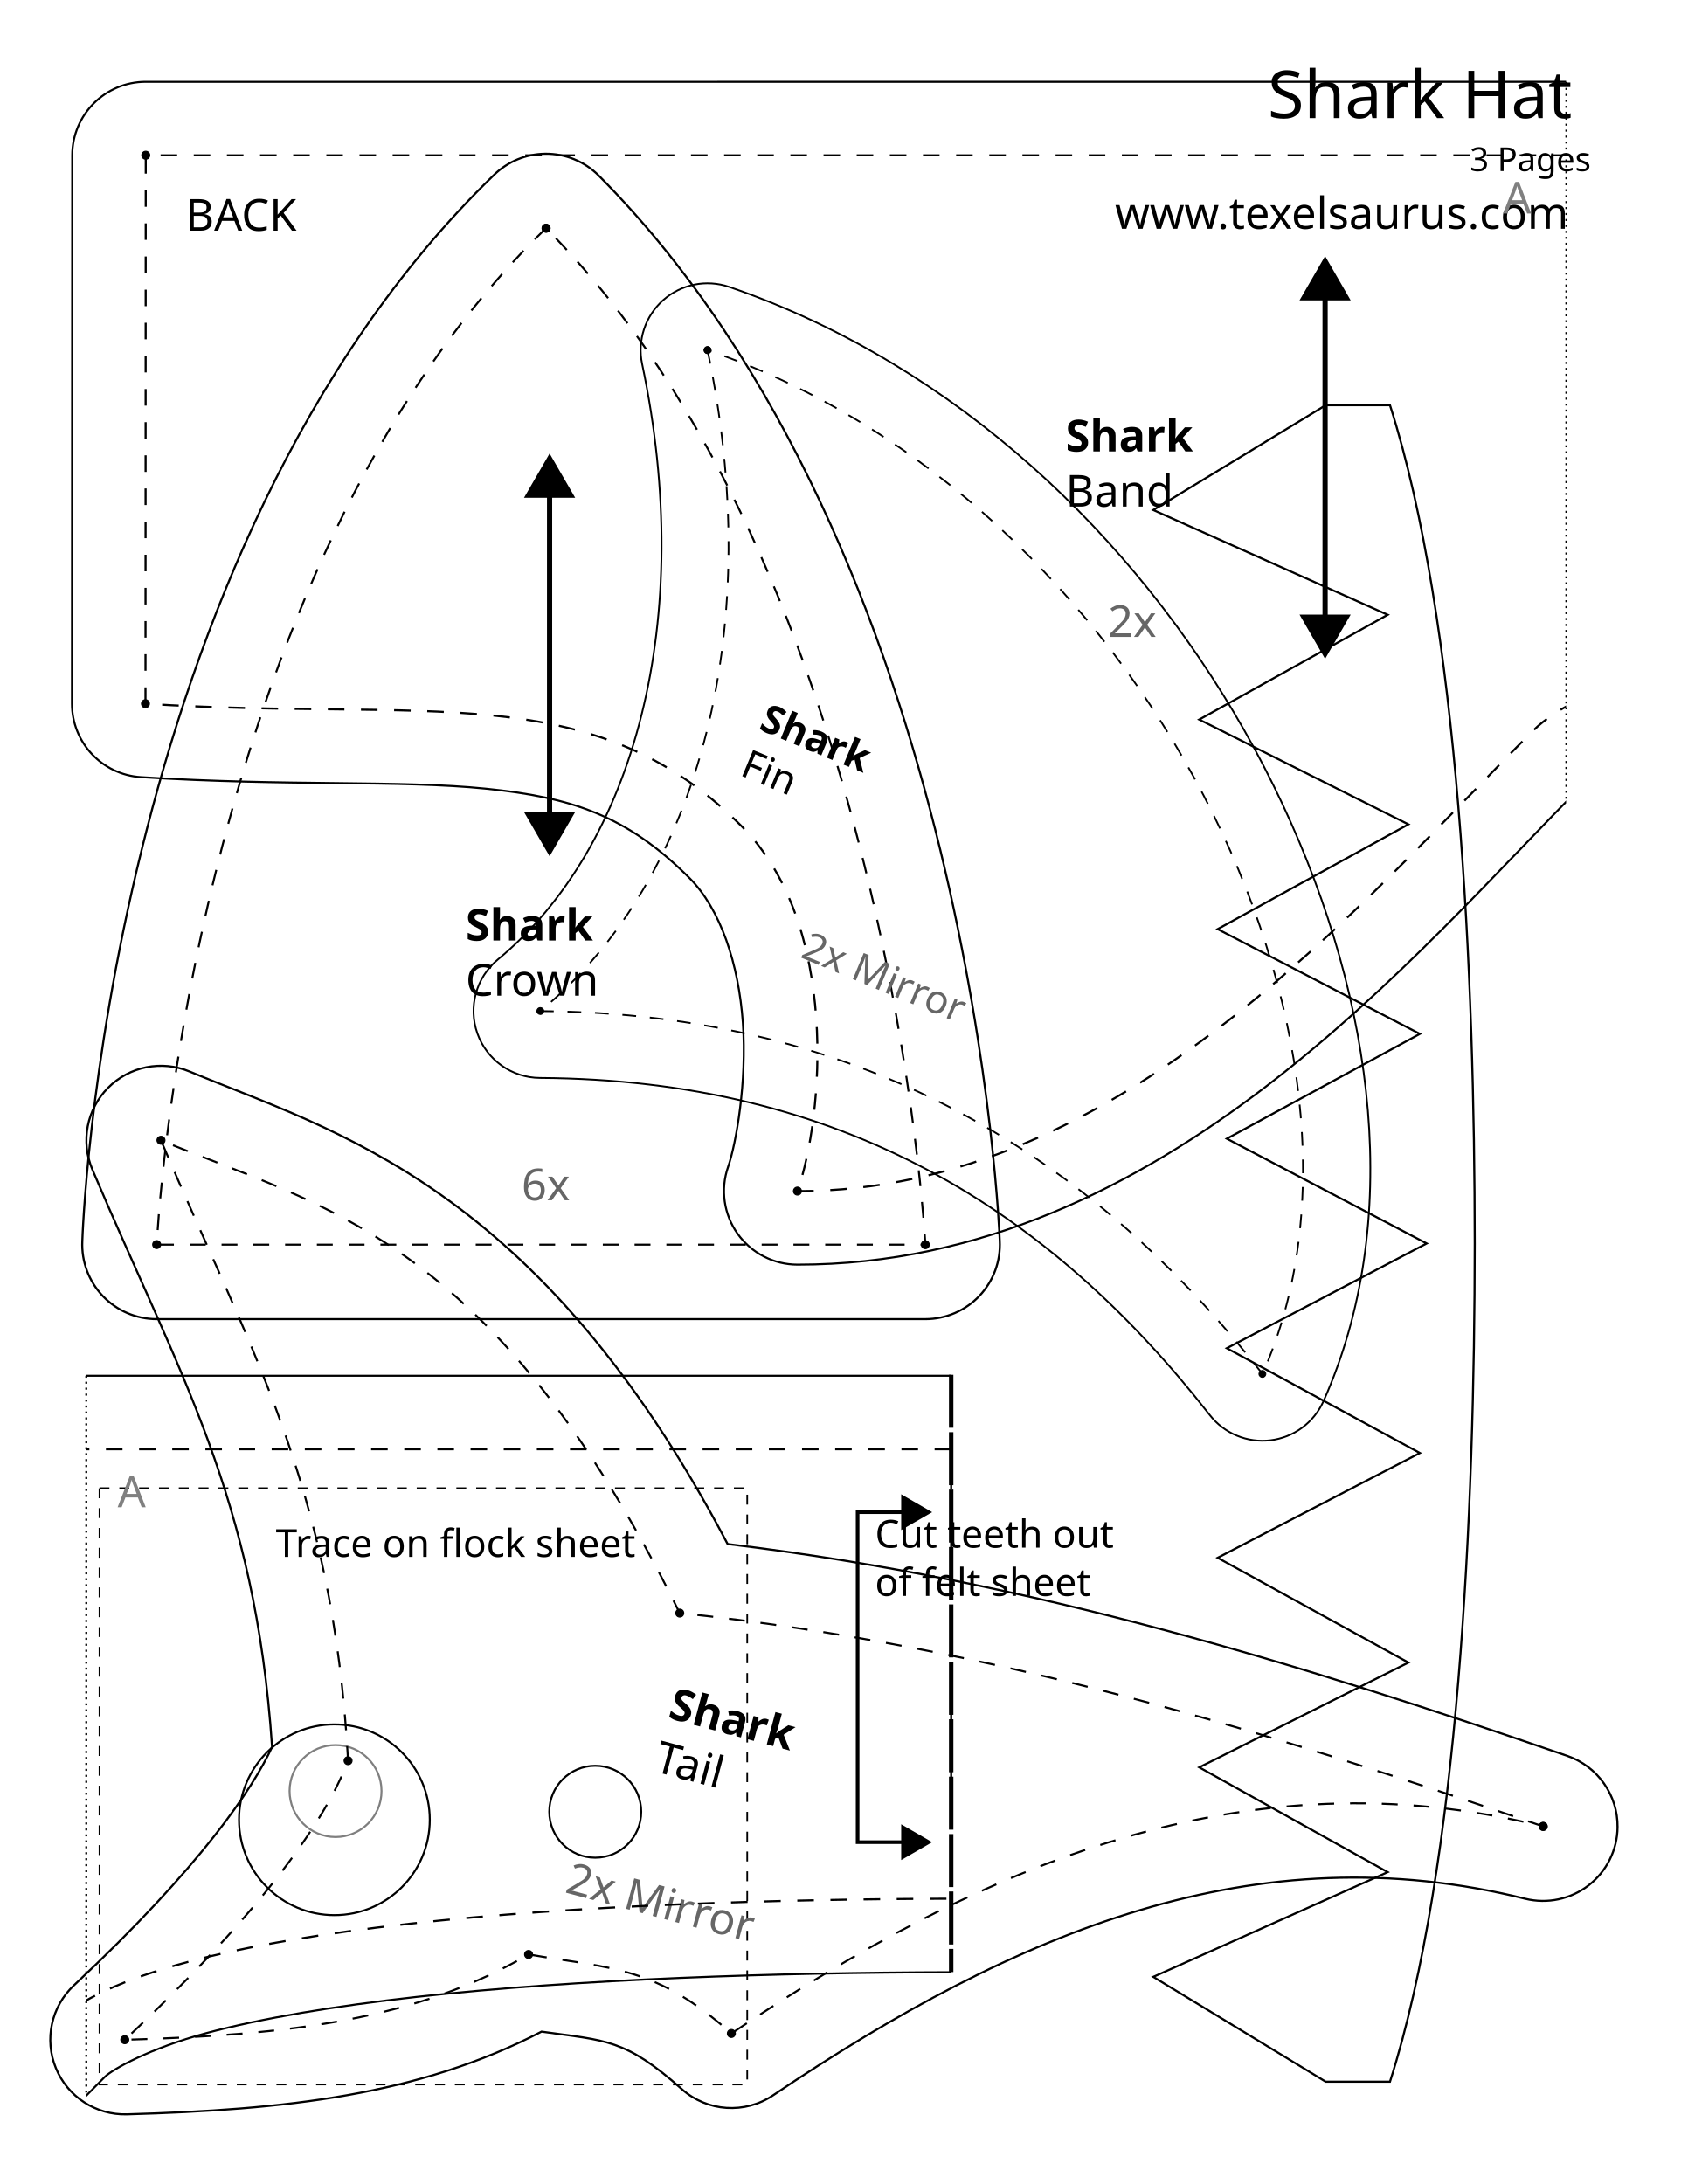
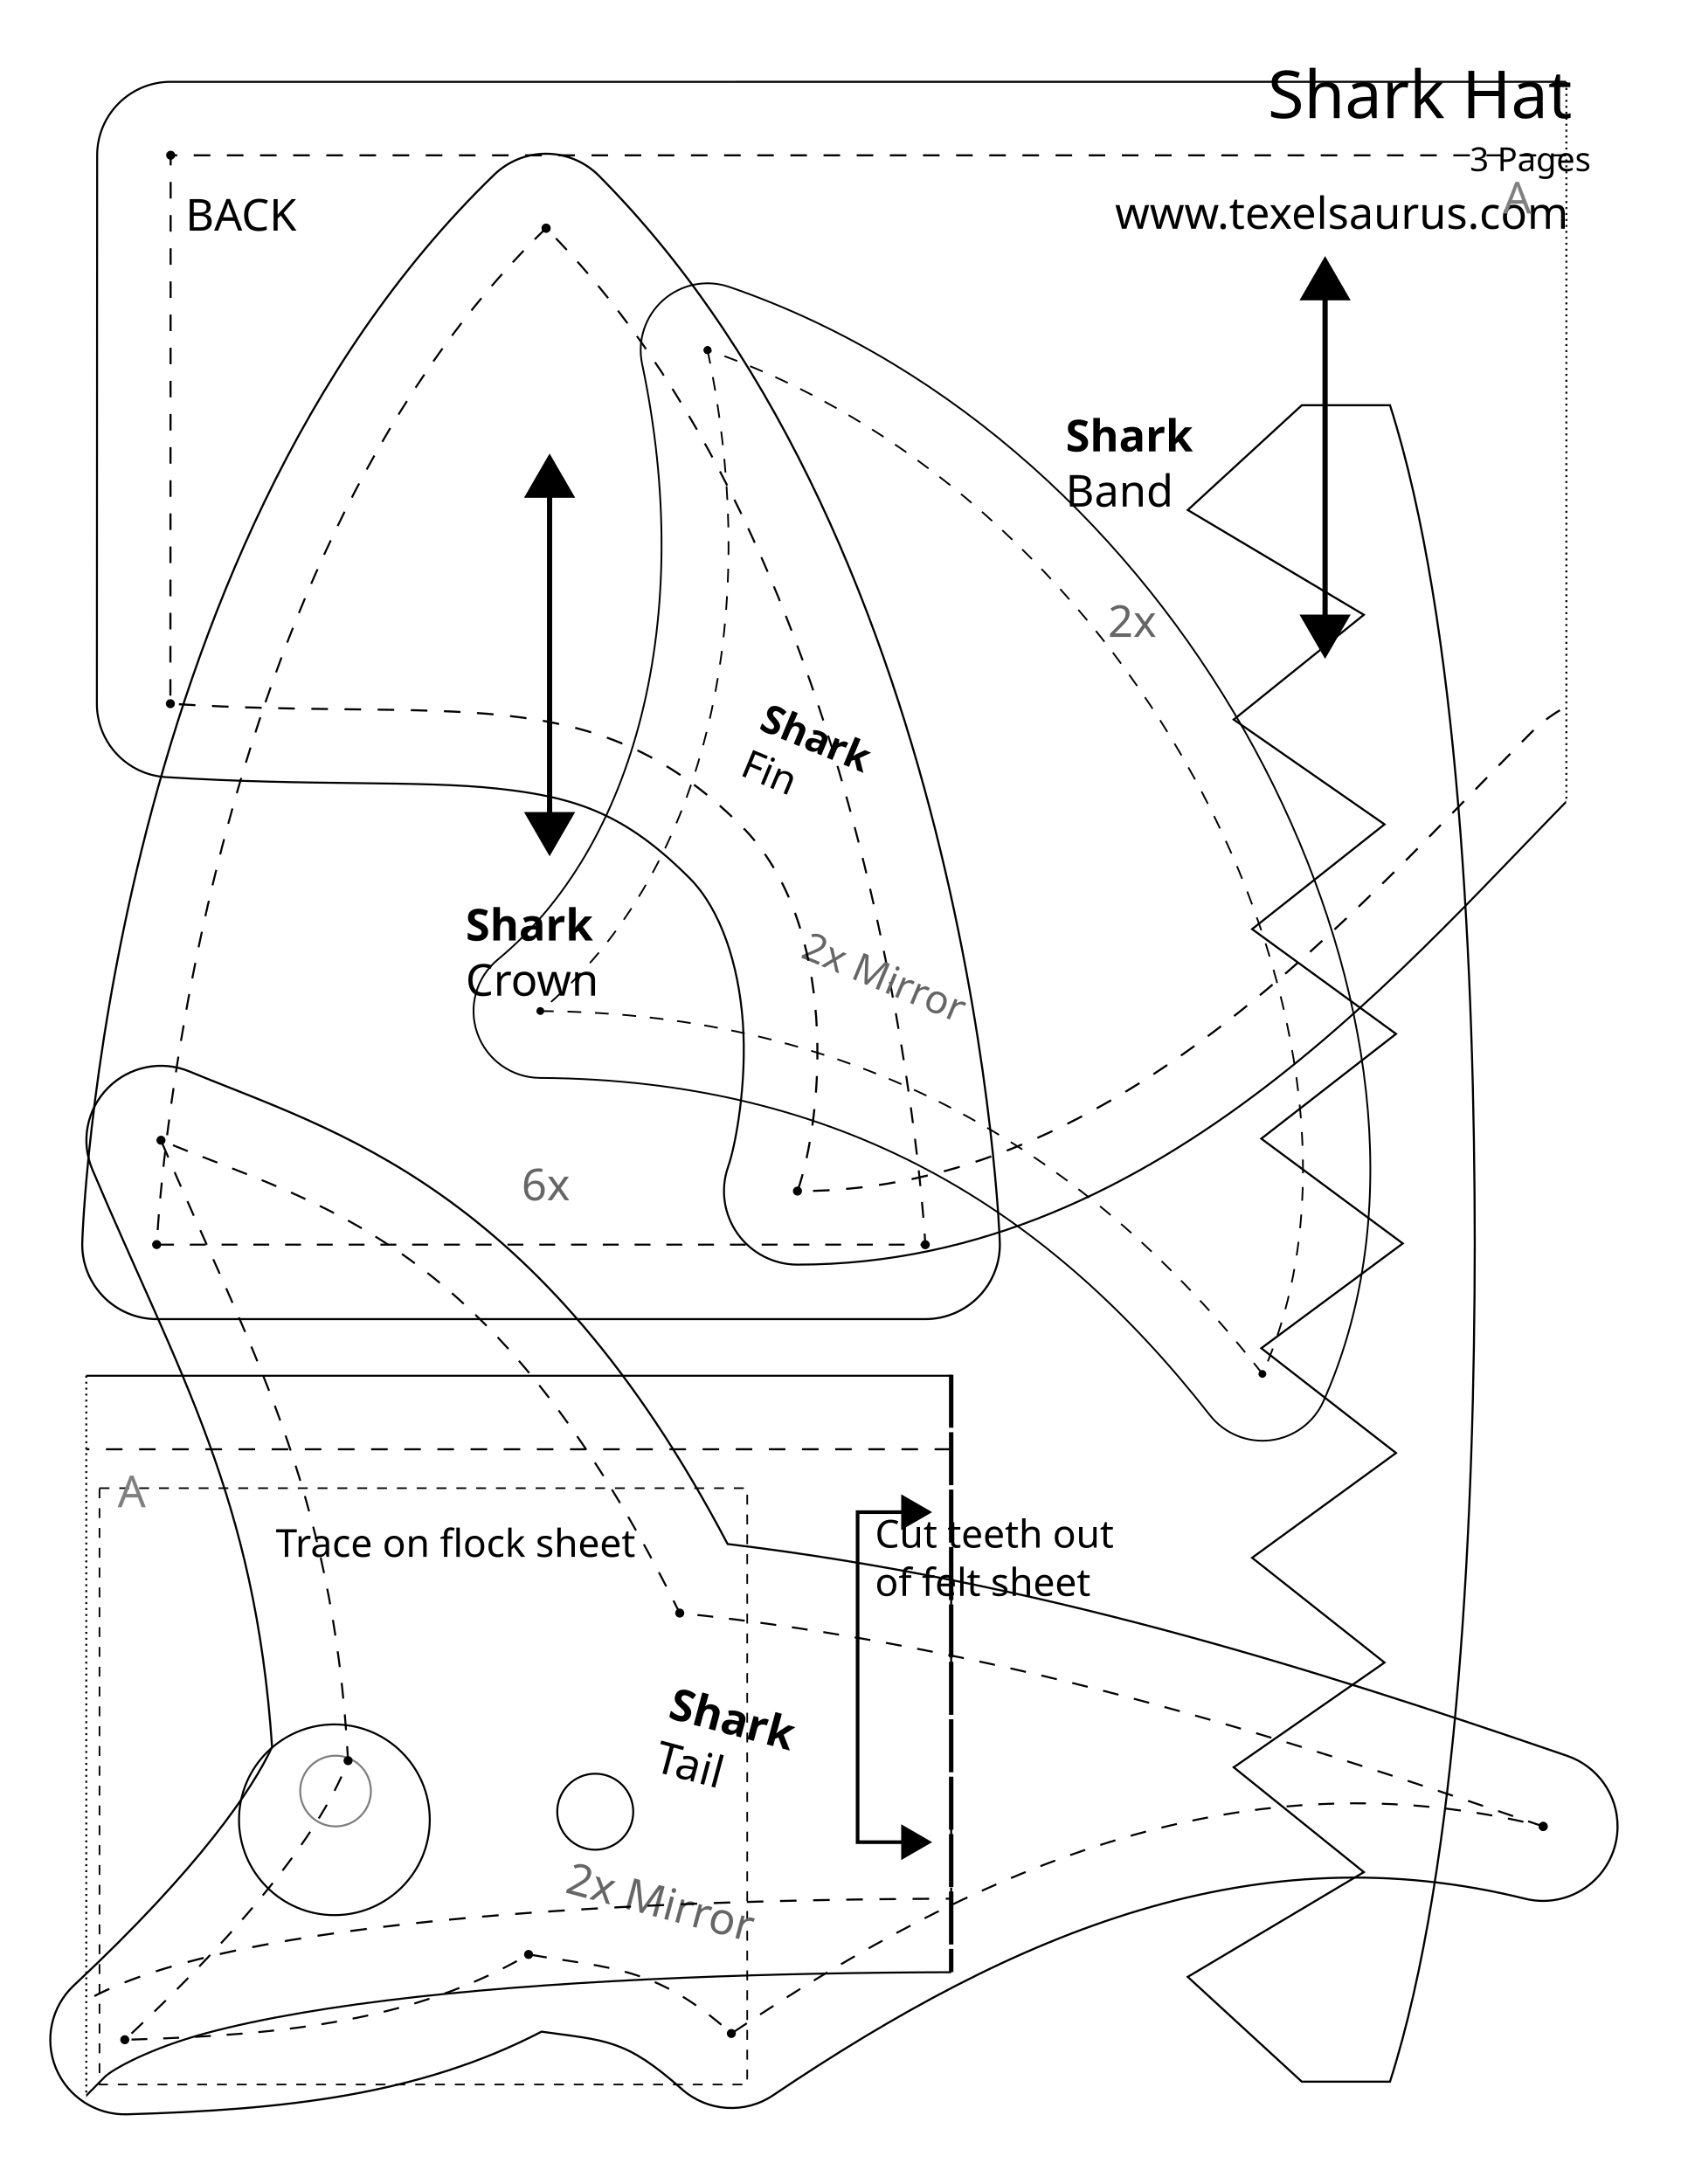
<svg xmlns="http://www.w3.org/2000/svg" xmlns:xlink="http://www.w3.org/1999/xlink" width="8.5in" height="11in" viewBox="0 0 215.9 279.4" version="1.1" id="svg5462">
  <defs id="defs5456">
+     <marker style="overflow:visible" id="marker24513" refX="0.0" refY="0.0" orient="auto">
+       <path transform="scale(0.4) translate(7.4, 1)" style="fill-rule:evenodd;stroke:#000000;stroke-width:1pt;stroke-opacity:1;fill:#000000;fill-opacity:1" d="M -2.5,-1.0 C -2.5,1.76 -4.74,4.0 -7.5,4.0 C -10.26,4.0 -12.5,1.76 -12.5,-1.0 C -12.5,-3.76 -10.26,-6.0 -7.5,-6.0 C -4.74,-6.0 -2.5,-3.76 -2.5,-1.0 z " id="path24511" />
+     </marker>
+     <marker style="overflow:visible" id="marker24359" refX="0.0" refY="0.0" orient="auto">
+       <path transform="scale(0.4) translate(7.4, 1)" style="fill-rule:evenodd;stroke:#000000;stroke-width:1pt;stroke-opacity:1;fill:#000000;fill-opacity:1" d="M -2.5,-1.0 C -2.5,1.76 -4.74,4.0 -7.5,4.0 C -10.26,4.0 -12.5,1.76 -12.5,-1.0 C -12.5,-3.76 -10.26,-6.0 -7.5,-6.0 C -4.74,-6.0 -2.5,-3.76 -2.5,-1.0 z " id="path24357" />
+     </marker>
+     <marker style="overflow:visible" id="marker24211" refX="0.0" refY="0.0" orient="auto">
+       <path transform="scale(0.4) translate(7.4, 1)" style="fill-rule:evenodd;stroke:#000000;stroke-width:1pt;stroke-opacity:1;fill:#000000;fill-opacity:1" d="M -2.5,-1.0 C -2.5,1.76 -4.74,4.0 -7.5,4.0 C -10.26,4.0 -12.5,1.76 -12.5,-1.0 C -12.5,-3.76 -10.26,-6.0 -7.5,-6.0 C -4.74,-6.0 -2.5,-3.76 -2.5,-1.0 z " id="path24209" />
+     </marker>
+     <marker orient="auto" refY="0" refX="0" id="marker23895" style="overflow:visible">
+       <path id="path23893" d="M 5.77,0 -2.88,5 V -5 Z" style="fill:#000000;fill-opacity:1;fill-rule:evenodd;stroke:#000000;stroke-width:1pt;stroke-opacity:1" transform="scale(0.8)" />
+     </marker>
+     <marker orient="auto" refY="0" refX="0" id="marker23759" style="overflow:visible">
+       <path id="path23757" d="M 5.77,0 -2.88,5 V -5 Z" style="fill:#000000;fill-opacity:1;fill-rule:evenodd;stroke:#000000;stroke-width:1pt;stroke-opacity:1" transform="scale(-0.8)" />
+     </marker>
+     <marker orient="auto" refY="0" refX="0" id="marker23617" style="overflow:visible">
+       <path id="path23615" d="M 5.77,0 -2.88,5 V -5 Z" style="fill:#000000;fill-opacity:1;fill-rule:evenodd;stroke:#000000;stroke-width:1pt;stroke-opacity:1" transform="scale(0.8)" />
+     </marker>
+     <marker orient="auto" refY="0" refX="0" id="marker23493" style="overflow:visible">
+       <path id="path23491" d="M 5.77,0 -2.88,5 V -5 Z" style="fill:#000000;fill-opacity:1;fill-rule:evenodd;stroke:#000000;stroke-width:1pt;stroke-opacity:1" transform="scale(-0.8)" />
+     </marker>
+     <marker style="overflow:visible" id="marker23357" refX="0.0" refY="0.0" orient="auto">
+       <path transform="scale(0.4) translate(7.4, 1)" style="fill-rule:evenodd;stroke:#000000;stroke-width:1pt;stroke-opacity:1;fill:#000000;fill-opacity:1" d="M -2.5,-1.0 C -2.5,1.76 -4.74,4.0 -7.5,4.0 C -10.26,4.0 -12.5,1.76 -12.5,-1.0 C -12.5,-3.76 -10.26,-6.0 -7.5,-6.0 C -4.74,-6.0 -2.5,-3.76 -2.5,-1.0 z " id="path23355" />
+     </marker>
+     <marker style="overflow:visible" id="marker23245" refX="0.0" refY="0.0" orient="auto">
+       <path transform="scale(0.4) translate(7.4, 1)" style="fill-rule:evenodd;stroke:#000000;stroke-width:1pt;stroke-opacity:1;fill:#000000;fill-opacity:1" d="M -2.5,-1.0 C -2.5,1.76 -4.74,4.0 -7.5,4.0 C -10.26,4.0 -12.5,1.76 -12.5,-1.0 C -12.5,-3.76 -10.26,-6.0 -7.5,-6.0 C -4.74,-6.0 -2.5,-3.76 -2.5,-1.0 z " id="path23243" />
+     </marker>
+     <marker style="overflow:visible" id="marker23139" refX="0.0" refY="0.0" orient="auto">
+       <path transform="scale(0.4) translate(7.4, 1)" style="fill-rule:evenodd;stroke:#000000;stroke-width:1pt;stroke-opacity:1;fill:#000000;fill-opacity:1" d="M -2.5,-1.0 C -2.5,1.76 -4.74,4.0 -7.5,4.0 C -10.26,4.0 -12.5,1.76 -12.5,-1.0 C -12.5,-3.76 -10.26,-6.0 -7.5,-6.0 C -4.74,-6.0 -2.5,-3.76 -2.5,-1.0 z " id="path23137" />
+     </marker>
    <marker style="overflow:visible" id="marker21873" refX="0.0" refY="0.0" orient="auto">
      <path transform="scale(0.4) translate(7.4, 1)" style="fill-rule:evenodd;stroke:#000000;stroke-width:1pt;stroke-opacity:1;fill:#000000;fill-opacity:1" d="M -2.5,-1.0 C -2.5,1.76 -4.74,4.0 -7.5,4.0 C -10.26,4.0 -12.5,1.76 -12.5,-1.0 C -12.5,-3.76 -10.26,-6.0 -7.5,-6.0 C -4.74,-6.0 -2.5,-3.76 -2.5,-1.0 z " id="path21871" />
    </marker>
    <marker orient="auto" refY="0.0" refX="0.0" id="marker18628" style="overflow:visible">
      <path id="path18626" d="M -2.5,-1.0 C -2.5,1.76 -4.74,4.0 -7.5,4.0 C -10.26,4.0 -12.5,1.76 -12.5,-1.0 C -12.5,-3.76 -10.26,-6.0 -7.5,-6.0 C -4.74,-6.0 -2.5,-3.76 -2.5,-1.0 z " style="fill-rule:evenodd;stroke:#000000;stroke-width:1pt;stroke-opacity:1;fill:#000000;fill-opacity:1" transform="scale(0.4) translate(7.4, 1)" />
    </marker>
    <marker orient="auto" refY="0.0" refX="0.0" id="marker18498" style="overflow:visible">
      <path id="path18496" d="M -2.5,-1.0 C -2.5,1.76 -4.74,4.0 -7.5,4.0 C -10.26,4.0 -12.5,1.76 -12.5,-1.0 C -12.5,-3.76 -10.26,-6.0 -7.5,-6.0 C -4.74,-6.0 -2.5,-3.76 -2.5,-1.0 z " style="fill-rule:evenodd;stroke:#000000;stroke-width:1pt;stroke-opacity:1;fill:#000000;fill-opacity:1" transform="scale(0.4) translate(7.4, 1)" />
    </marker>
    <marker orient="auto" refY="0.0" refX="0.0" id="marker18374" style="overflow:visible">
      <path id="path18372" d="M -2.5,-1.0 C -2.5,1.76 -4.74,4.0 -7.5,4.0 C -10.26,4.0 -12.5,1.76 -12.5,-1.0 C -12.5,-3.76 -10.26,-6.0 -7.5,-6.0 C -4.74,-6.0 -2.5,-3.76 -2.5,-1.0 z " style="fill-rule:evenodd;stroke:#000000;stroke-width:1pt;stroke-opacity:1;fill:#000000;fill-opacity:1" transform="scale(0.4) translate(7.4, 1)" />
    </marker>
    <marker style="overflow:visible" id="marker18088" refX="0" refY="0" orient="auto">
      <path transform="scale(0.8)" style="fill:#000000;fill-opacity:1;fill-rule:evenodd;stroke:#000000;stroke-width:1pt;stroke-opacity:1" d="M 5.77,0 -2.88,5 V -5 Z" id="path18086" />
    </marker>
    <marker style="overflow:visible" id="marker17976" refX="0" refY="0" orient="auto">
      <path transform="scale(-0.8)" style="fill:#000000;fill-opacity:1;fill-rule:evenodd;stroke:#000000;stroke-width:1pt;stroke-opacity:1" d="M 5.77,0 -2.88,5 V -5 Z" id="path17974" />
    </marker>
    <marker orient="auto" refY="0.0" refX="0.0" id="marker15280" style="overflow:visible">
      <path id="path15278" d="M -2.5,-1.0 C -2.5,1.76 -4.74,4.0 -7.5,4.0 C -10.26,4.0 -12.5,1.76 -12.5,-1.0 C -12.5,-3.76 -10.26,-6.0 -7.5,-6.0 C -4.74,-6.0 -2.5,-3.76 -2.5,-1.0 z " style="fill-rule:evenodd;stroke:#000000;stroke-width:1pt;stroke-opacity:1;fill:#000000;fill-opacity:1" transform="scale(0.4) translate(7.4, 1)" />
    </marker>
    <marker orient="auto" refY="0.0" refX="0.0" id="DotM" style="overflow:visible">
      <path id="path6184" d="M -2.5,-1.0 C -2.5,1.76 -4.74,4.0 -7.5,4.0 C -10.26,4.0 -12.5,1.76 -12.5,-1.0 C -12.5,-3.76 -10.26,-6.0 -7.5,-6.0 C -4.74,-6.0 -2.5,-3.76 -2.5,-1.0 z " style="fill-rule:evenodd;stroke:#000000;stroke-width:1pt;stroke-opacity:1;fill:#000000;fill-opacity:1" transform="scale(0.4) translate(7.4, 1)" />
    </marker>
    <marker orient="auto" refY="0.0" refX="0.0" id="DotL" style="overflow:visible">
      <path id="path6181" d="M -2.5,-1.0 C -2.5,1.76 -4.74,4.0 -7.5,4.0 C -10.26,4.0 -12.5,1.76 -12.5,-1.0 C -12.5,-3.76 -10.26,-6.0 -7.5,-6.0 C -4.74,-6.0 -2.5,-3.76 -2.5,-1.0 z " style="fill-rule:evenodd;stroke:#000000;stroke-width:1pt;stroke-opacity:1;fill:#000000;fill-opacity:1" transform="scale(0.8) translate(7.4, 1)" />
    </marker>
    <marker style="overflow:visible" id="marker9901" refX="0" refY="0" orient="auto">
      <path transform="scale(0.8)" style="fill:#000000;fill-opacity:1;fill-rule:evenodd;stroke:#000000;stroke-width:1pt;stroke-opacity:1" d="M 5.77,0 -2.88,5 V -5 Z" id="path9899" />
    </marker>
    <marker style="overflow:visible" id="marker9861" refX="0" refY="0" orient="auto">
      <path transform="scale(-0.8)" style="fill:#000000;fill-opacity:1;fill-rule:evenodd;stroke:#000000;stroke-width:1pt;stroke-opacity:1" d="M 5.77,0 -2.88,5 V -5 Z" id="path9859" />
    </marker>
    <marker orient="auto" refY="0" refX="0" id="Arrow2Lend" style="overflow:visible">
      <path id="path6141" style="fill:#000000;fill-opacity:1;fill-rule:evenodd;stroke:#000000;stroke-width:0.625;stroke-linejoin:round;stroke-opacity:1" d="M 8.719,4.034 -2.207,0.016 8.719,-4.002 c -1.745,2.372 -1.735,5.617 -6e-7,8.035 z" transform="matrix(-1.1,0,0,-1.1,-1.1,0)" />
    </marker>
    <marker orient="auto" refY="0" refX="0" id="Arrow1Lend" style="overflow:visible">
      <path id="path6123" d="M 0,0 5,-5 -12.5,0 5,5 Z" style="fill:#000000;fill-opacity:1;fill-rule:evenodd;stroke:#000000;stroke-width:1pt;stroke-opacity:1" transform="matrix(-0.8,0,0,-0.8,-10,0)" />
    </marker>
    <clipPath clipPathUnits="userSpaceOnUse" id="clipPath14425">
      <rect y="-158.345" x="-267.85" height="176.839" width="315.09" id="rect14427" style="opacity:0.372;fill:#e9eca9;fill-opacity:1;stroke:none;stroke-width:0.265;stroke-miterlimit:4;stroke-dasharray:2.12, 2.12;stroke-dashoffset:0;stroke-opacity:1" />
    </clipPath>
    <marker style="overflow:visible" id="marker9861-1" refX="0" refY="0" orient="auto">
      <path transform="scale(-0.8)" style="fill:#000000;fill-opacity:1;fill-rule:evenodd;stroke:#000000;stroke-width:1pt;stroke-opacity:1" d="M 5.77,0 -2.88,5 V -5 Z" id="path9859-7" />
    </marker>
    <marker style="overflow:visible" id="marker9901-7" refX="0" refY="0" orient="auto">
      <path transform="scale(0.8)" style="fill:#000000;fill-opacity:1;fill-rule:evenodd;stroke:#000000;stroke-width:1pt;stroke-opacity:1" d="M 5.77,0 -2.88,5 V -5 Z" id="path9899-2" />
    </marker>
    <clipPath clipPathUnits="userSpaceOnUse" id="clipPath16945">
      <rect style="opacity:0.5;fill:#666666;fill-opacity:1;stroke:none;stroke-width:0.265;stroke-miterlimit:4;stroke-dasharray:2.117, 2.117;stroke-dashoffset:0;stroke-opacity:1" id="rect16947" width="208.943" height="182.485" x="-272.551" y="-149.355" />
    </clipPath>
    <clipPath clipPathUnits="userSpaceOnUse" id="clipPath16949">
      <rect y="-148.577" x="-63.608" height="181.707" width="119.452" id="rect16951" style="opacity:0.5;fill:#666666;fill-opacity:1;stroke:none;stroke-width:0.265;stroke-miterlimit:4;stroke-dasharray:2.117, 2.117;stroke-dashoffset:0;stroke-opacity:1" />
    </clipPath>
    <clipPath clipPathUnits="userSpaceOnUse" id="clipPath23062">
      <rect style="opacity:0.502;fill:#000000;fill-opacity:1;stroke:none;stroke-width:0.254;stroke-miterlimit:4;stroke-dasharray:2.032, 2.032;stroke-dashoffset:0;stroke-opacity:1" id="rect23064" width="199.907" height="180.589" x="-263.323" y="-150.653" />
    </clipPath>
    <clipPath clipPathUnits="userSpaceOnUse" id="clipPath23066">
      <rect y="-150.653" x="-63.416" height="180.589" width="212.927" id="rect23068" style="opacity:0.502;fill:#000000;fill-opacity:1;stroke:none;stroke-width:0.254;stroke-miterlimit:4;stroke-dasharray:2.032, 2.032;stroke-dashoffset:0;stroke-opacity:1" />
    </clipPath>
  </defs>
  <g id="layer5" style="display:none">
    <g id="band_group" transform="translate(97.9157,-50.20577)">
-       <path id="band_seam_line" d="m 47.24,-130.901 -292.34,6.6e-4 -0.034,70.162 c 36.054,2.288 57.1,-3.489 76.232,15.643 12.622,12.622 10.489,37.174 7.173,46.708 41.308,0 71.893,-36.707 94.047,-58.861 C -54.594,-70.339 2.319,-73.281 47.24,-73.406" style="display:none;fill:none;stroke:#000000;stroke-width:0.265;stroke-linecap:butt;stroke-linejoin:miter;stroke-miterlimit:4;stroke-dasharray:2.12, 2.12;stroke-dashoffset:0;stroke-opacity:1" />
+       <path id="band_seam_line" d="m 47.24,-130.901 -289.153,6.6e-4 -0.034,70.162 c 36.054,2.288 53.912,-3.489 73.044,15.643 12.622,12.622 10.489,37.174 7.173,46.708 41.308,0 71.893,-36.707 94.047,-58.861 C -54.594,-70.339 2.319,-73.281 47.24,-73.406" style="display:none;fill:none;stroke:#000000;stroke-width:0.265;stroke-linecap:butt;stroke-linejoin:miter;stroke-miterlimit:4;stroke-dasharray:2.12, 2.12;stroke-dashoffset:0;stroke-opacity:1" />
      <g id="g22914">
-         <path clip-path="url(#clipPath14425)" d="m 47.24,-140.307 -292.34,0.002 a 9.405,9.405 0 0 0 -9.404,9.4 l -0.035,70.162 a 9.405,9.405 0 0 0 8.809,9.389 c 18.642,1.183 33.127,0.363 44.109,1.477 10.982,1.114 18.057,3.42 26.068,11.432 3.968,3.968 6.299,10.989 6.832,18.523 0.533,7.534 -0.852,15.451 -1.893,18.443 a 9.405,9.405 0 0 0 8.883,12.494 c 46.88,0 79.156,-40.074 100.697,-61.615 0.987,-0.987 5.807,-3.676 12.953,-5.598 7.146,-1.922 16.517,-3.486 26.961,-4.646 20.888,-2.322 46.118,-3.096 68.385,-3.158 a 9.405,9.405 0 0 0 9.379,-9.404 v -57.496 a 9.405,9.405 0 0 0 -9.404,-9.404 z" id="band_seam_allowance" style="display:inline;fill:none;stroke:#000000;stroke-width:0.254;stroke-linecap:butt;stroke-linejoin:miter;stroke-miterlimit:4;stroke-dasharray:none;stroke-dashoffset:0;stroke-opacity:1" xlink:href="#band_seam_line" />
-         <path d="m 47.24,-130.902 -292.34,0.002 -0.035,70.162 c 36.054,2.288 57.101,-3.489 76.232,15.643 12.622,12.622 10.488,37.173 7.172,46.707 41.308,0 71.893,-36.708 94.047,-58.861 13.09,-13.09 70.002,-16.031 114.924,-16.156 z" id="path22773" style="display:inline;fill:none;stroke:#000000;stroke-width:0.265;stroke-linecap:butt;stroke-linejoin:miter;stroke-miterlimit:4;stroke-dasharray:2.12, 2.12;stroke-dashoffset:0;stroke-opacity:1" xlink:href="#band_seam_line" />
+         <path clip-path="url(#clipPath14425)" d="m 47.24,-140.307 -289.152,0.002 a 9.405,9.405 0 0 0 -9.404,9.4 l -0.035,70.162 a 9.405,9.405 0 0 0 8.809,9.389 c 18.624,1.182 32.352,0.375 42.449,1.471 10.097,1.096 16.345,3.241 24.541,11.438 3.968,3.968 6.299,10.989 6.832,18.523 0.533,7.534 -0.852,15.451 -1.893,18.443 a 9.405,9.405 0 0 0 8.883,12.494 c 46.88,0 79.156,-40.074 100.697,-61.615 0.987,-0.987 5.807,-3.676 12.953,-5.598 7.146,-1.922 16.517,-3.486 26.961,-4.646 20.888,-2.322 46.118,-3.096 68.385,-3.158 a 9.405,9.405 0 0 0 9.379,-9.404 v -57.496 a 9.405,9.405 0 0 0 -9.404,-9.404 z" id="band_seam_allowance" style="display:inline;fill:none;stroke:#000000;stroke-width:0.254;stroke-linecap:butt;stroke-linejoin:miter;stroke-miterlimit:4;stroke-dasharray:none;stroke-dashoffset:0;stroke-opacity:1" xlink:href="#band_seam_line" />
+         <path d="m 47.24,-130.902 -289.152,0.002 -0.035,70.162 c 36.054,2.288 53.913,-3.489 73.045,15.643 12.622,12.622 10.488,37.173 7.172,46.707 41.308,0 71.893,-36.708 94.047,-58.861 13.09,-13.09 70.002,-16.031 114.924,-16.156 z" id="path22773" style="display:inline;fill:none;stroke:#000000;stroke-width:0.265;stroke-linecap:butt;stroke-linejoin:miter;stroke-miterlimit:4;stroke-dasharray:2.12, 2.12;stroke-dashoffset:0;stroke-opacity:1" xlink:href="#band_seam_line" />
        <text xml:space="preserve" style="font-style:normal;font-weight:normal;font-size:5.644px;line-height:1.25;font-family:sans-serif;letter-spacing:0px;word-spacing:0px;display:inline;fill:#000000;fill-opacity:1;stroke:none;stroke-width:0.265" x="-240.02" y="-121.262" id="band_back_txt">
          <tspan id="tspan3992" x="-240.02" y="-121.262" style="stroke-width:0.265">BACK</tspan>
        </text>
-         <path style="display:inline;opacity:1;fill:none;fill-opacity:1;stroke:#000000;stroke-width:0.465;stroke-miterlimit:4;stroke-dasharray:none;stroke-dashoffset:0;stroke-opacity:1;marker-start:url(#marker17976);marker-end:url(#marker18088)" d="m 42.164,-80.637 h -6.894 v -42.218 h 6.894" id="band_fold_arrows" />
-         <path id="band_grain_line" d="M -94.244,-70.259 V -114.232" style="display:inline;opacity:1;fill:none;fill-opacity:1;stroke:#000000;stroke-width:0.665;stroke-miterlimit:4;stroke-dasharray:none;stroke-dashoffset:0;stroke-opacity:1;marker-start:url(#marker9861);marker-end:url(#marker9901)" />
+         <path style="display:inline;opacity:1;fill:none;fill-opacity:1;stroke:#000000;stroke-width:0.465;stroke-miterlimit:4;stroke-dasharray:none;stroke-dashoffset:0;stroke-opacity:1;marker-start:url(#marker23493);marker-end:url(#marker23617)" d="m 42.164,-80.637 h -6.894 v -42.218 h 6.894" id="band_fold_arrows" />
+         <path id="band_grain_line" d="M -94.244,-70.259 V -114.232" style="display:inline;opacity:1;fill:none;fill-opacity:1;stroke:#000000;stroke-width:0.665;stroke-miterlimit:4;stroke-dasharray:none;stroke-dashoffset:0;stroke-opacity:1;marker-start:url(#marker23759);marker-end:url(#marker23895)" />
        <text id="text15528-1" y="-93.02" x="-127.436" style="font-style:normal;font-weight:normal;font-size:5.644px;line-height:1.25;font-family:sans-serif;letter-spacing:0px;word-spacing:0px;fill:#000000;fill-opacity:1;stroke:none;stroke-width:0.265" xml:space="preserve">
          <tspan style="font-style:normal;font-variant:normal;font-weight:bold;font-stretch:normal;font-family:sans-serif;-inkscape-font-specification:'sans-serif Bold';stroke-width:0.265" y="-93.02" x="-127.436" id="tspan15526-4">Shark</tspan>
          <tspan id="tspan15534-0" style="stroke-width:0.265" y="-85.964" x="-127.436">Band</tspan>
        </text>
        <text id="text15659-0-8-2" y="-69.289" x="-122.021" style="font-style:normal;font-weight:normal;font-size:5.644px;line-height:1.25;font-family:sans-serif;letter-spacing:0px;word-spacing:0px;fill:#666666;fill-opacity:1;stroke:none;stroke-width:0.265" xml:space="preserve">
          <tspan style="fill:#666666;stroke-width:0.265" y="-69.289" x="-122.021" id="tspan15657-1-2-0">2x</tspan>
        </text>
-         <path id="band_back_dots" d="m -245.1,-130.901 -0.034,70.162 83.404,62.351" style="fill:none;stroke:#000000;stroke-width:0.254;stroke-linecap:butt;stroke-linejoin:miter;stroke-miterlimit:4;stroke-dasharray:0, 2.794;stroke-dashoffset:0;stroke-opacity:1;marker-start:url(#marker18374);marker-mid:url(#marker18498);marker-end:url(#marker18628)" />
+         <path id="band_back_dots" d="m -241.912,-130.9 -0.034,70.162 80.216,62.35" style="fill:none;stroke:#000000;stroke-width:0.254;stroke-linecap:butt;stroke-linejoin:miter;stroke-miterlimit:4;stroke-dasharray:0, 2.794;stroke-dashoffset:0;stroke-opacity:1;marker-start:url(#marker23139);marker-mid:url(#marker23245);marker-end:url(#marker23357)" />
        <path style="fill:none;stroke:#000000;stroke-width:0.565;stroke-linecap:butt;stroke-linejoin:miter;stroke-miterlimit:4;stroke-dasharray:6.78, 0.565;stroke-dashoffset:0;stroke-opacity:1" d="m 47.24,-140.432 9e-6,76.414" id="band_fold_line" />
      </g>
    </g>
    <path style="fill:none;stroke:#000000;stroke-width:0.265px;stroke-linecap:butt;stroke-linejoin:miter;stroke-opacity:1" d="M -103.282,552.063 93.038,438.718 c -12.019,-20.818 3.673,6.15 -17.478,-29.641 -21.151,-35.791 -94.961,-62.385 -150.923,-30.075 -47.579,27.47 -74.219,86.645 -45.291,142.064 4.933,9.451 11.094,20.121 17.554,31.311" id="path19091" />
  </g>
  <g id="layer1" transform="translate(0,-17.6)" style="display:inline">
    <g id="crown_group" transform="translate(71.12695,180.6665)">
      <path style="display:inline;opacity:1;fill:none;fill-opacity:1;stroke:#000000;stroke-width:0.665;stroke-miterlimit:4;stroke-dasharray:none;stroke-dashoffset:0;stroke-opacity:1;marker-start:url(#marker9861-1);marker-end:url(#marker9901-7)" d="M -0.826,-57.299 V -101.272" id="band_grain_line-6" />
      <text xml:space="preserve" style="font-style:normal;font-weight:normal;font-size:5.644px;line-height:1.25;font-family:sans-serif;letter-spacing:0px;word-spacing:0px;fill:#000000;fill-opacity:1;stroke:none;stroke-width:0.265" x="-11.562" y="-42.741" id="text15528-1-0">
        <tspan id="tspan15526-4-4" x="-11.562" y="-42.741" style="font-style:normal;font-variant:normal;font-weight:bold;font-stretch:normal;font-family:sans-serif;-inkscape-font-specification:'sans-serif Bold';stroke-width:0.265">Shark</tspan>
        <tspan x="-11.562" y="-35.686" style="stroke-width:0.265" id="tspan15534-0-4">Crown</tspan>
      </text>
      <path d="M -1.393,-143.398 A 9.53,9.53 0 0 0 -7.906,-140.721 C -57.9,-92.374 -60.598,-4.289 -60.598,-4.289 A 9.53,9.53 0 0 0 -51.08,5.688 h 98.32 a 9.53,9.53 0 0 0 9.516,-10.031 c 0,0 -3.181,-87.846 -51.279,-136.244 a 9.53,9.53 0 0 0 -6.869,-2.811 z" id="crown_seam_allowance" style="display:inline;fill:none;stroke:#000000;stroke-width:0.265px;stroke-linecap:butt;stroke-linejoin:miter;stroke-opacity:1" xlink:href="#crown_seam_line" />
      <text xml:space="preserve" style="font-style:normal;font-weight:normal;font-size:5.644px;line-height:1.25;font-family:sans-serif;letter-spacing:0px;word-spacing:0px;fill:#666666;fill-opacity:1;stroke:none;stroke-width:0.265" x="-4.413" y="-9.519" id="text15659-0-8">
        <tspan id="tspan15657-1-2" x="-4.413" y="-9.519" style="fill:#666666;stroke-width:0.265">6x</tspan>
      </text>
      <path id="crown_seam_line" d="M -1.281,-133.871 C -47.055,-89.605 -51.08,-3.841 -51.08,-3.841 h 98.32 c 0,0 -4.531,-85.764 -48.522,-130.03 z" style="display:inline;fill:none;stroke:#000000;stroke-width:0.254;stroke-linecap:butt;stroke-linejoin:miter;stroke-miterlimit:4;stroke-dasharray:2.032, 2.032;stroke-dashoffset:0;stroke-opacity:1;marker-start:url(#DotM);marker-mid:url(#DotM)" />
    </g>
    <rect style="opacity:1;fill:none;fill-opacity:1;stroke:#000000;stroke-width:0.211;stroke-miterlimit:4;stroke-dasharray:1.268, 1.268;stroke-dashoffset:0;stroke-opacity:1" id="rect17065" width="82.853" height="76.291" x="12.727" y="207.982" />
    <text xml:space="preserve" style="font-style:normal;font-weight:normal;font-size:4.939px;line-height:1.25;font-family:sans-serif;letter-spacing:0px;word-spacing:0px;fill:#000000;fill-opacity:1;stroke:none;stroke-width:0.265" x="35.278" y="216.774" id="text17069">
      <tspan id="tspan17067" x="35.278" y="216.774" style="font-size:4.939px;stroke-width:0.265">Trace on flock sheet</tspan>
    </text>
    <text xml:space="preserve" style="font-style:normal;font-weight:normal;font-size:4.233px;line-height:1.25;font-family:sans-serif;letter-spacing:0px;word-spacing:0px;fill:#000000;fill-opacity:1;stroke:none;stroke-width:0.265" x="188.014" y="39.483" id="text17966">
      <tspan id="tspan17964" x="188.014" y="39.483" style="font-size:4.233px;stroke-width:0.265">3 Pages</tspan>
    </text>
    <text xml:space="preserve" style="font-style:normal;font-weight:normal;font-size:5.644px;line-height:1.25;font-family:sans-serif;letter-spacing:0px;word-spacing:0px;fill:#000000;fill-opacity:1;stroke:none;stroke-width:0.265" x="142.625" y="46.871" id="text17962">
      <tspan id="tspan17960" x="142.625" y="46.871" style="stroke-width:0.265">www.texelsaurus.com</tspan>
    </text>
    <text xml:space="preserve" style="font-style:normal;font-weight:normal;font-size:5.644px;line-height:1.25;font-family:sans-serif;letter-spacing:0px;word-spacing:0px;fill:#000000;fill-opacity:1;stroke:none;stroke-width:0.265" x="162.153" y="32.708" id="text17956">
      <tspan id="tspan17954" x="162.153" y="32.708" style="font-size:8.467px;stroke-width:0.265">Shark Hat</tspan>
    </text>
    <circle style="opacity:1;fill:none;fill-opacity:1;stroke:#000000;stroke-width:0.254;stroke-miterlimit:4;stroke-dasharray:none;stroke-dashoffset:0;stroke-opacity:1" id="path23120" cx="42.774" cy="250.404" r="12.2" />
-     <circle style="opacity:1;fill:none;fill-opacity:1;stroke:#7f7f7f;stroke-width:0.254;stroke-miterlimit:4;stroke-dasharray:none;stroke-dashoffset:0;stroke-opacity:1" id="path23122" cx="42.921" cy="246.729" r="5.88" />
-     <circle r="5.88" cy="249.375" cx="76.141" id="circle23124" style="opacity:1;fill:none;fill-opacity:1;stroke:#000000;stroke-width:0.254;stroke-miterlimit:4;stroke-dasharray:none;stroke-dashoffset:0;stroke-opacity:1" />
+     <circle style="opacity:1;fill:none;fill-opacity:1;stroke:#7f7f7f;stroke-width:0.254;stroke-miterlimit:4;stroke-dasharray:none;stroke-dashoffset:0;stroke-opacity:1" id="path23122" cx="42.921" cy="246.729" r="4.523" />
+     <circle r="4.862" cy="249.375" cx="76.141" id="circle23124" style="opacity:1;fill:none;fill-opacity:1;stroke:#000000;stroke-width:0.254;stroke-miterlimit:4;stroke-dasharray:none;stroke-dashoffset:0;stroke-opacity:1" />
    <text xml:space="preserve" style="font-style:normal;font-weight:normal;font-size:4.939px;line-height:1.25;font-family:sans-serif;letter-spacing:0px;word-spacing:0px;fill:#000000;fill-opacity:1;stroke:none;stroke-width:0.265" x="111.939" y="215.59" id="text23132">
      <tspan id="tspan23130" x="111.939" y="215.59" style="font-size:4.939px;stroke-width:0.265">Cut teeth out</tspan>
      <tspan x="111.939" y="221.763" style="font-size:4.939px;stroke-width:0.265" id="tspan23134">of felt sheet</tspan>
    </text>
-     <path transform="translate(0,17.6)" id="path23128" d="m 156.928,172.479 24.694,13.404 -25.87,13.404 24.4,13.404 -26.752,13.404 24.106,13.404 -29.986,13.404 22.049,13.404 h 8.231 c 8.846,-27.657 10.829,-73.185 10.841,-107.232 -0.012,-34.047 -1.995,-79.575 -10.841,-107.232 h -8.231 l -22.049,13.404 29.986,13.404 -24.106,13.404 26.752,13.404 -24.4,13.404 25.87,13.404 -24.694,13.404 25.559,13.404 z" style="display:inline;fill:none;stroke:#000000;stroke-width:0.265px;stroke-linecap:butt;stroke-linejoin:miter;stroke-opacity:1" />
+     <path transform="translate(0,17.6)" id="path23128" d="m 161.338,172.479 17.232,13.404 -18.408,13.404 16.938,13.404 -19.29,13.404 16.644,13.404 -22.523,13.404 14.586,13.404 h 11.284 c 8.846,-27.657 10.829,-73.185 10.841,-107.232 -0.012,-34.047 -1.995,-79.575 -10.841,-107.232 h -11.284 l -14.586,13.404 22.523,13.404 -16.644,13.404 19.29,13.404 -16.938,13.404 18.408,13.404 -17.232,13.404 18.096,13.404 z" style="display:inline;fill:none;stroke:#000000;stroke-width:0.265px;stroke-linecap:butt;stroke-linejoin:miter;stroke-opacity:1" />
  </g>
  <g id="layer6" style="display:inline">
    <g id="fin_group" transform="matrix(0.8291803,0.3450395,-0.3450395,0.8291803,71.91409,314.9452)">
      <path d="m -83.723,-295.266 c -4.425,-0.218 -8.881,-0.193 -13.348,0.096 a 9.521,9.521 0 0 0 -7.23,14.895 c 21.054,30.62 25.435,63.868 13.617,86.23 a 9.521,9.521 0 0 0 12.018,13.26 c 39.813,-16.271 74.092,-10.583 106.539,7.686 a 9.521,9.521 0 0 0 14.188,-8.049 c 0.717,-27.803 -14.895,-55.209 -38.098,-76.305 -23.202,-21.095 -54.505,-36.179 -87.686,-37.812 z" id="fin_seam_allowance" style="fill:none;stroke:#000000;stroke-width:0.251px;stroke-linecap:butt;stroke-linejoin:miter;stroke-opacity:1" xlink:href="#main_spike_seam_line" />
      <text xml:space="preserve" style="font-style:normal;font-weight:normal;font-size:5.644px;line-height:1.25;font-family:sans-serif;letter-spacing:0px;word-spacing:0px;fill:#000000;fill-opacity:1;stroke:none;stroke-width:0.265" x="-69.118" y="-238.602" id="text15528">
        <tspan id="tspan15526" x="-69.118" y="-238.602" style="font-style:normal;font-variant:normal;font-weight:bold;font-stretch:normal;font-family:sans-serif;-inkscape-font-specification:'sans-serif Bold';stroke-width:0.265">Shark</tspan>
        <tspan x="-69.118" y="-231.547" style="stroke-width:0.265" id="tspan15534">Fin</tspan>
      </text>
      <text xml:space="preserve" style="font-style:normal;font-weight:normal;font-size:5.644px;line-height:1.25;font-family:sans-serif;letter-spacing:0px;word-spacing:0px;fill:#666666;fill-opacity:1;stroke:none;stroke-width:0.265" x="-51.154" y="-210.9" id="text15659-0">
        <tspan id="tspan15657-1" x="-51.154" y="-210.9" style="fill:#666666;stroke-width:0.265">2x Mirror</tspan>
      </text>
      <path id="fin_seam_line" d="m -96.457,-285.67 c 22.516,32.747 28.204,69.551 14.189,96.072 42.4,-17.328 80.499,-11.116 114.811,8.203 1.318,-51.091 -63.453,-108.506 -129,-104.275 z" style="fill:none;stroke:#000000;stroke-width:0.245;stroke-linecap:butt;stroke-linejoin:miter;stroke-miterlimit:4;stroke-dasharray:1.959, 1.959;stroke-dashoffset:0;stroke-opacity:1;marker-start:url(#marker15280);marker-mid:url(#marker15280)" />
    </g>
    <g id="tail_group" transform="rotate(90,141.0989,504.5248)">
      <text transform="rotate(-75)" id="text15528-5" y="6.228" x="-578.413" style="font-style:normal;font-weight:normal;font-size:5.644px;line-height:1.25;font-family:sans-serif;letter-spacing:0px;word-spacing:0px;display:inline;fill:#000000;fill-opacity:1;stroke:none;stroke-width:0.265" xml:space="preserve">
        <tspan style="font-style:normal;font-variant:normal;font-weight:bold;font-stretch:normal;font-family:sans-serif;-inkscape-font-specification:'sans-serif Bold';stroke-width:0.265" y="6.228" x="-578.413" id="tspan15526-5">Shark</tspan>
        <tspan id="tspan15534-3" style="stroke-width:0.265" y="13.283" x="-578.413">Tail</tspan>
      </text>
      <text transform="rotate(-75)" xml:space="preserve" style="font-style:normal;font-weight:normal;font-size:5.644px;line-height:1.25;font-family:sans-serif;letter-spacing:0px;word-spacing:0px;fill:#666666;fill-opacity:1;stroke:none;stroke-width:0.265" x="-585.354" y="31.201" id="text22423">
        <tspan id="tspan22421" x="-585.354" y="31.201" style="fill:#666666;stroke-width:0.265">2x Mirror</tspan>
      </text>
      <path d="m -129.664,438.715 a 9.535,9.535 0 0 0 -9.123,6.412 c -11.518,33.473 -22.382,68.142 -27.111,107.424 -46.019,24.205 -52.792,50.433 -60.449,68.824 a 9.535,9.535 0 0 0 12.518,12.443 c 26.157,-11.073 41.981,-20.844 73.893,-22.996 5.285,2.441 15.319,9.12 30.502,25.35 a 9.535,9.535 0 0 0 16.492,-6.787 c -0.58,-20.144 -2.43,-37.339 -10.574,-53.033 1.174,-8.253 0.872,-10.651 7.363,-17.957 A 9.535,9.535 0 0 0 -95.375,546.734 c -21.12,-31.34 -33.685,-61.792 -25.143,-96.209 a 9.535,9.535 0 0 0 -9.146,-11.811 z" id="tail_seam_allowance" style="fill:none;stroke:#000000;stroke-width:0.265px;stroke-linecap:butt;stroke-linejoin:miter;stroke-opacity:1" xlink:href="#path21853" />
      <path id="tail_seam_line" d="m -129.772,448.229 c -11.965,34.771 -23.06,70.163 -27.298,110.453 -48.384,23.91 -51.993,45.983 -60.476,66.356 26.162,-11.075 44.046,-22.03 79.375,-23.938 7.096,2.685 18.534,10.212 35.698,28.558 -0.606,-21.047 -2.542,-37.263 -10.919,-51.657 1.839,-10.697 1.479,-16.224 10.111,-25.938 -21.767,-32.301 -35.888,-65.968 -26.49,-103.834 z" style="fill:none;stroke:#000000;stroke-width:0.254;stroke-linecap:butt;stroke-linejoin:miter;stroke-miterlimit:4;stroke-dasharray:2.032, 2.032;stroke-dashoffset:0;stroke-opacity:1;marker-start:url(#marker21873);marker-mid:url(#marker21873)" />
    </g>
  </g>
  <g id="layer7" style="display:inline">
    <g id="g23089">
      <g clip-path="url(#clipPath23062)" transform="translate(263.7434,150.7705)" id="g22942">
-         <path clip-path="url(#clipPath14425)" d="m 47.24,-140.307 -292.34,0.002 a 9.405,9.405 0 0 0 -9.404,9.4 l -0.035,70.162 a 9.405,9.405 0 0 0 8.809,9.389 c 18.642,1.183 33.127,0.363 44.109,1.477 10.982,1.114 18.057,3.42 26.068,11.432 3.968,3.968 6.299,10.989 6.832,18.523 0.533,7.534 -0.852,15.451 -1.893,18.443 a 9.405,9.405 0 0 0 8.883,12.494 c 46.88,0 79.156,-40.074 100.697,-61.615 0.987,-0.987 5.807,-3.676 12.953,-5.598 7.146,-1.922 16.517,-3.486 26.961,-4.646 20.888,-2.322 46.118,-3.096 68.385,-3.158 a 9.405,9.405 0 0 0 9.379,-9.404 v -57.496 a 9.405,9.405 0 0 0 -9.404,-9.404 z" id="path22916" style="display:inline;fill:none;stroke:#000000;stroke-width:0.254;stroke-linecap:butt;stroke-linejoin:miter;stroke-miterlimit:4;stroke-dasharray:none;stroke-dashoffset:0;stroke-opacity:1" xlink:href="#band_seam_line" />
-         <path d="m 47.24,-130.902 -292.34,0.002 -0.035,70.162 c 36.054,2.288 57.101,-3.489 76.232,15.643 12.622,12.622 10.488,37.173 7.172,46.707 41.308,0 71.893,-36.708 94.047,-58.861 13.09,-13.09 70.002,-16.031 114.924,-16.156 z" id="path22918" style="display:inline;fill:none;stroke:#000000;stroke-width:0.265;stroke-linecap:butt;stroke-linejoin:miter;stroke-miterlimit:4;stroke-dasharray:2.12, 2.12;stroke-dashoffset:0;stroke-opacity:1" xlink:href="#band_seam_line" />
+         <path clip-path="url(#clipPath14425)" d="m 47.24,-140.307 -289.152,0.002 a 9.405,9.405 0 0 0 -9.404,9.4 l -0.035,70.162 a 9.405,9.405 0 0 0 8.809,9.389 c 18.624,1.182 32.352,0.375 42.449,1.471 10.097,1.096 16.345,3.241 24.541,11.438 3.968,3.968 6.299,10.989 6.832,18.523 0.533,7.534 -0.852,15.451 -1.893,18.443 a 9.405,9.405 0 0 0 8.883,12.494 c 46.88,0 79.156,-40.074 100.697,-61.615 0.987,-0.987 5.807,-3.676 12.953,-5.598 7.146,-1.922 16.517,-3.486 26.961,-4.646 20.888,-2.322 46.118,-3.096 68.385,-3.158 a 9.405,9.405 0 0 0 9.379,-9.404 v -57.496 a 9.405,9.405 0 0 0 -9.404,-9.404 z" id="path22916" style="display:inline;fill:none;stroke:#000000;stroke-width:0.254;stroke-linecap:butt;stroke-linejoin:miter;stroke-miterlimit:4;stroke-dasharray:none;stroke-dashoffset:0;stroke-opacity:1" xlink:href="#band_seam_line" />
+         <path d="m 47.24,-130.902 -289.152,0.002 -0.035,70.162 c 36.054,2.288 53.913,-3.489 73.045,15.643 12.622,12.622 10.488,37.173 7.172,46.707 41.308,0 71.893,-36.708 94.047,-58.861 13.09,-13.09 70.002,-16.031 114.924,-16.156 z" id="path22918" style="display:inline;fill:none;stroke:#000000;stroke-width:0.265;stroke-linecap:butt;stroke-linejoin:miter;stroke-miterlimit:4;stroke-dasharray:2.12, 2.12;stroke-dashoffset:0;stroke-opacity:1" xlink:href="#band_seam_line" />
        <text xml:space="preserve" style="font-style:normal;font-weight:normal;font-size:5.644px;line-height:1.25;font-family:sans-serif;letter-spacing:0px;word-spacing:0px;display:inline;fill:#000000;fill-opacity:1;stroke:none;stroke-width:0.265" x="-240.02" y="-121.262" id="text22922">
          <tspan id="tspan22920" x="-240.02" y="-121.262" style="stroke-width:0.265">BACK</tspan>
        </text>
        <path style="display:inline;opacity:1;fill:none;fill-opacity:1;stroke:#000000;stroke-width:0.465;stroke-miterlimit:4;stroke-dasharray:none;stroke-dashoffset:0;stroke-opacity:1;marker-start:url(#marker17976);marker-end:url(#marker18088)" d="m 42.164,-80.637 h -6.894 v -42.218 h 6.894" id="path22924" />
        <path id="path22926" d="M -94.244,-70.259 V -114.232" style="display:inline;opacity:1;fill:none;fill-opacity:1;stroke:#000000;stroke-width:0.665;stroke-miterlimit:4;stroke-dasharray:none;stroke-dashoffset:0;stroke-opacity:1;marker-start:url(#marker9861);marker-end:url(#marker9901)" />
        <text id="text22932" y="-93.02" x="-127.436" style="font-style:normal;font-weight:normal;font-size:5.644px;line-height:1.25;font-family:sans-serif;letter-spacing:0px;word-spacing:0px;fill:#000000;fill-opacity:1;stroke:none;stroke-width:0.265" xml:space="preserve">
          <tspan style="font-style:normal;font-variant:normal;font-weight:bold;font-stretch:normal;font-family:sans-serif;-inkscape-font-specification:'sans-serif Bold';stroke-width:0.265" y="-93.02" x="-127.436" id="tspan22928">Shark</tspan>
          <tspan id="tspan22930" style="stroke-width:0.265" y="-85.964" x="-127.436">Band</tspan>
        </text>
        <text id="text22936" y="-69.289" x="-122.021" style="font-style:normal;font-weight:normal;font-size:5.644px;line-height:1.25;font-family:sans-serif;letter-spacing:0px;word-spacing:0px;fill:#666666;fill-opacity:1;stroke:none;stroke-width:0.265" xml:space="preserve">
          <tspan style="fill:#666666;stroke-width:0.265" y="-69.289" x="-122.021" id="tspan22934">2x</tspan>
        </text>
-         <path id="path22938" d="m -245.1,-130.901 -0.034,70.162 83.404,62.351" style="fill:none;stroke:#000000;stroke-width:0.254;stroke-linecap:butt;stroke-linejoin:miter;stroke-miterlimit:4;stroke-dasharray:0, 2.794;stroke-dashoffset:0;stroke-opacity:1;marker-start:url(#marker18374);marker-mid:url(#marker18498);marker-end:url(#marker18628)" />
+         <path id="path22938" d="m -241.912,-130.9 -0.034,70.162 80.216,62.35" style="fill:none;stroke:#000000;stroke-width:0.254;stroke-linecap:butt;stroke-linejoin:miter;stroke-miterlimit:4;stroke-dasharray:0, 2.794;stroke-dashoffset:0;stroke-opacity:1;marker-start:url(#marker24211);marker-mid:url(#marker24359);marker-end:url(#marker24513)" />
        <path style="fill:none;stroke:#000000;stroke-width:0.565;stroke-linecap:butt;stroke-linejoin:miter;stroke-miterlimit:4;stroke-dasharray:6.78, 0.565;stroke-dashoffset:0;stroke-opacity:1" d="m 47.24,-140.432 9e-6,76.414" id="path22940" />
      </g>
      <path id="path23070" d="M 200.362,10.487 V 102.37" style="fill:none;stroke:#000000;stroke-width:0.254;stroke-linecap:butt;stroke-linejoin:miter;stroke-miterlimit:4;stroke-dasharray:0.254, 0.508;stroke-dashoffset:0;stroke-opacity:1" />
      <text xml:space="preserve" style="font-style:normal;font-weight:normal;font-size:5.644px;line-height:1.25;font-family:sans-serif;letter-spacing:0px;word-spacing:0px;fill:#808080;fill-opacity:1;stroke:none;stroke-width:0.265" x="192.264" y="27.314" id="text23110">
        <tspan id="tspan23108" x="192.264" y="27.314" style="fill:#808080;stroke-width:0.265">A</tspan>
      </text>
    </g>
    <g id="g23106" transform="translate(0.9353959,7.206104)">
      <g clip-path="url(#clipPath23066)" transform="translate(73.49537,309.1005)" id="g22984">
-         <path clip-path="url(#clipPath14425)" d="m 47.24,-140.307 -292.34,0.002 a 9.405,9.405 0 0 0 -9.404,9.4 l -0.035,70.162 a 9.405,9.405 0 0 0 8.809,9.389 c 18.642,1.183 33.127,0.363 44.109,1.477 10.982,1.114 18.057,3.42 26.068,11.432 3.968,3.968 6.299,10.989 6.832,18.523 0.533,7.534 -0.852,15.451 -1.893,18.443 a 9.405,9.405 0 0 0 8.883,12.494 c 46.88,0 79.156,-40.074 100.697,-61.615 0.987,-0.987 5.807,-3.676 12.953,-5.598 7.146,-1.922 16.517,-3.486 26.961,-4.646 20.888,-2.322 46.118,-3.096 68.385,-3.158 a 9.405,9.405 0 0 0 9.379,-9.404 v -57.496 a 9.405,9.405 0 0 0 -9.404,-9.404 z" id="path22958" style="display:inline;fill:none;stroke:#000000;stroke-width:0.254;stroke-linecap:butt;stroke-linejoin:miter;stroke-miterlimit:4;stroke-dasharray:none;stroke-dashoffset:0;stroke-opacity:1" xlink:href="#band_seam_line" />
-         <path d="m 47.24,-130.902 -292.34,0.002 -0.035,70.162 c 36.054,2.288 57.101,-3.489 76.232,15.643 12.622,12.622 10.488,37.173 7.172,46.707 41.308,0 71.893,-36.708 94.047,-58.861 13.09,-13.09 70.002,-16.031 114.924,-16.156 z" id="path22960" style="display:inline;fill:none;stroke:#000000;stroke-width:0.265;stroke-linecap:butt;stroke-linejoin:miter;stroke-miterlimit:4;stroke-dasharray:2.12, 2.12;stroke-dashoffset:0;stroke-opacity:1" xlink:href="#band_seam_line" />
+         <path clip-path="url(#clipPath14425)" d="m 47.24,-140.307 -289.152,0.002 a 9.405,9.405 0 0 0 -9.404,9.4 l -0.035,70.162 a 9.405,9.405 0 0 0 8.809,9.389 c 18.624,1.182 32.352,0.375 42.449,1.471 10.097,1.096 16.345,3.241 24.541,11.438 3.968,3.968 6.299,10.989 6.832,18.523 0.533,7.534 -0.852,15.451 -1.893,18.443 a 9.405,9.405 0 0 0 8.883,12.494 c 46.88,0 79.156,-40.074 100.697,-61.615 0.987,-0.987 5.807,-3.676 12.953,-5.598 7.146,-1.922 16.517,-3.486 26.961,-4.646 20.888,-2.322 46.118,-3.096 68.385,-3.158 a 9.405,9.405 0 0 0 9.379,-9.404 v -57.496 a 9.405,9.405 0 0 0 -9.404,-9.404 z" id="path22958" style="display:inline;fill:none;stroke:#000000;stroke-width:0.254;stroke-linecap:butt;stroke-linejoin:miter;stroke-miterlimit:4;stroke-dasharray:none;stroke-dashoffset:0;stroke-opacity:1" xlink:href="#band_seam_line" />
+         <path d="m 47.24,-130.902 -289.152,0.002 -0.035,70.162 c 36.054,2.288 53.913,-3.489 73.045,15.643 12.622,12.622 10.488,37.173 7.172,46.707 41.308,0 71.893,-36.708 94.047,-58.861 13.09,-13.09 70.002,-16.031 114.924,-16.156 z" id="path22960" style="display:inline;fill:none;stroke:#000000;stroke-width:0.265;stroke-linecap:butt;stroke-linejoin:miter;stroke-miterlimit:4;stroke-dasharray:2.12, 2.12;stroke-dashoffset:0;stroke-opacity:1" xlink:href="#band_seam_line" />
        <text xml:space="preserve" style="font-style:normal;font-weight:normal;font-size:5.644px;line-height:1.25;font-family:sans-serif;letter-spacing:0px;word-spacing:0px;display:inline;fill:#000000;fill-opacity:1;stroke:none;stroke-width:0.265" x="-240.02" y="-121.262" id="text22964">
          <tspan id="tspan22962" x="-240.02" y="-121.262" style="stroke-width:0.265">BACK</tspan>
        </text>
        <path style="display:inline;opacity:1;fill:none;fill-opacity:1;stroke:#000000;stroke-width:0.465;stroke-miterlimit:4;stroke-dasharray:none;stroke-dashoffset:0;stroke-opacity:1;marker-start:url(#marker17976);marker-end:url(#marker18088)" d="m 42.164,-80.637 h -6.894 v -42.218 h 6.894" id="path22966" />
        <path id="path22968" d="M -94.244,-70.259 V -114.232" style="display:inline;opacity:1;fill:none;fill-opacity:1;stroke:#000000;stroke-width:0.665;stroke-miterlimit:4;stroke-dasharray:none;stroke-dashoffset:0;stroke-opacity:1;marker-start:url(#marker9861);marker-end:url(#marker9901)" />
        <text id="text22974" y="-93.02" x="-127.436" style="font-style:normal;font-weight:normal;font-size:5.644px;line-height:1.25;font-family:sans-serif;letter-spacing:0px;word-spacing:0px;fill:#000000;fill-opacity:1;stroke:none;stroke-width:0.265" xml:space="preserve">
          <tspan style="font-style:normal;font-variant:normal;font-weight:bold;font-stretch:normal;font-family:sans-serif;-inkscape-font-specification:'sans-serif Bold';stroke-width:0.265" y="-93.02" x="-127.436" id="tspan22970">Shark</tspan>
          <tspan id="tspan22972" style="stroke-width:0.265" y="-85.964" x="-127.436">Band</tspan>
        </text>
        <text id="text22978" y="-69.289" x="-122.021" style="font-style:normal;font-weight:normal;font-size:5.644px;line-height:1.25;font-family:sans-serif;letter-spacing:0px;word-spacing:0px;fill:#666666;fill-opacity:1;stroke:none;stroke-width:0.265" xml:space="preserve">
          <tspan style="fill:#666666;stroke-width:0.265" y="-69.289" x="-122.021" id="tspan22976">2x</tspan>
        </text>
        <path id="path22980" d="m -245.1,-130.901 -0.034,70.162 83.404,62.351" style="fill:none;stroke:#000000;stroke-width:0.254;stroke-linecap:butt;stroke-linejoin:miter;stroke-miterlimit:4;stroke-dasharray:0, 2.794;stroke-dashoffset:0;stroke-opacity:1;marker-start:url(#marker18374);marker-mid:url(#marker18498);marker-end:url(#marker18628)" />
        <path style="fill:none;stroke:#000000;stroke-width:0.565;stroke-linecap:butt;stroke-linejoin:miter;stroke-miterlimit:4;stroke-dasharray:6.78, 0.565;stroke-dashoffset:0;stroke-opacity:1" d="m 47.24,-140.432 9e-6,76.414" id="path22982" />
      </g>
      <text id="text23114" y="185.62" x="14.111" style="font-style:normal;font-weight:normal;font-size:5.644px;line-height:1.25;font-family:sans-serif;letter-spacing:0px;word-spacing:0px;fill:#808080;fill-opacity:1;stroke:none;stroke-width:0.265" xml:space="preserve">
        <tspan style="fill:#808080;stroke-width:0.265" y="185.62" x="14.111" id="tspan23112">A</tspan>
      </text>
      <path style="fill:none;stroke:#000000;stroke-width:0.254;stroke-linecap:butt;stroke-linejoin:miter;stroke-miterlimit:4;stroke-dasharray:0.254, 0.508;stroke-dashoffset:0;stroke-opacity:1" d="m 10.102,168.793 v 91.883" id="path23072" />
    </g>
  </g>
</svg>
